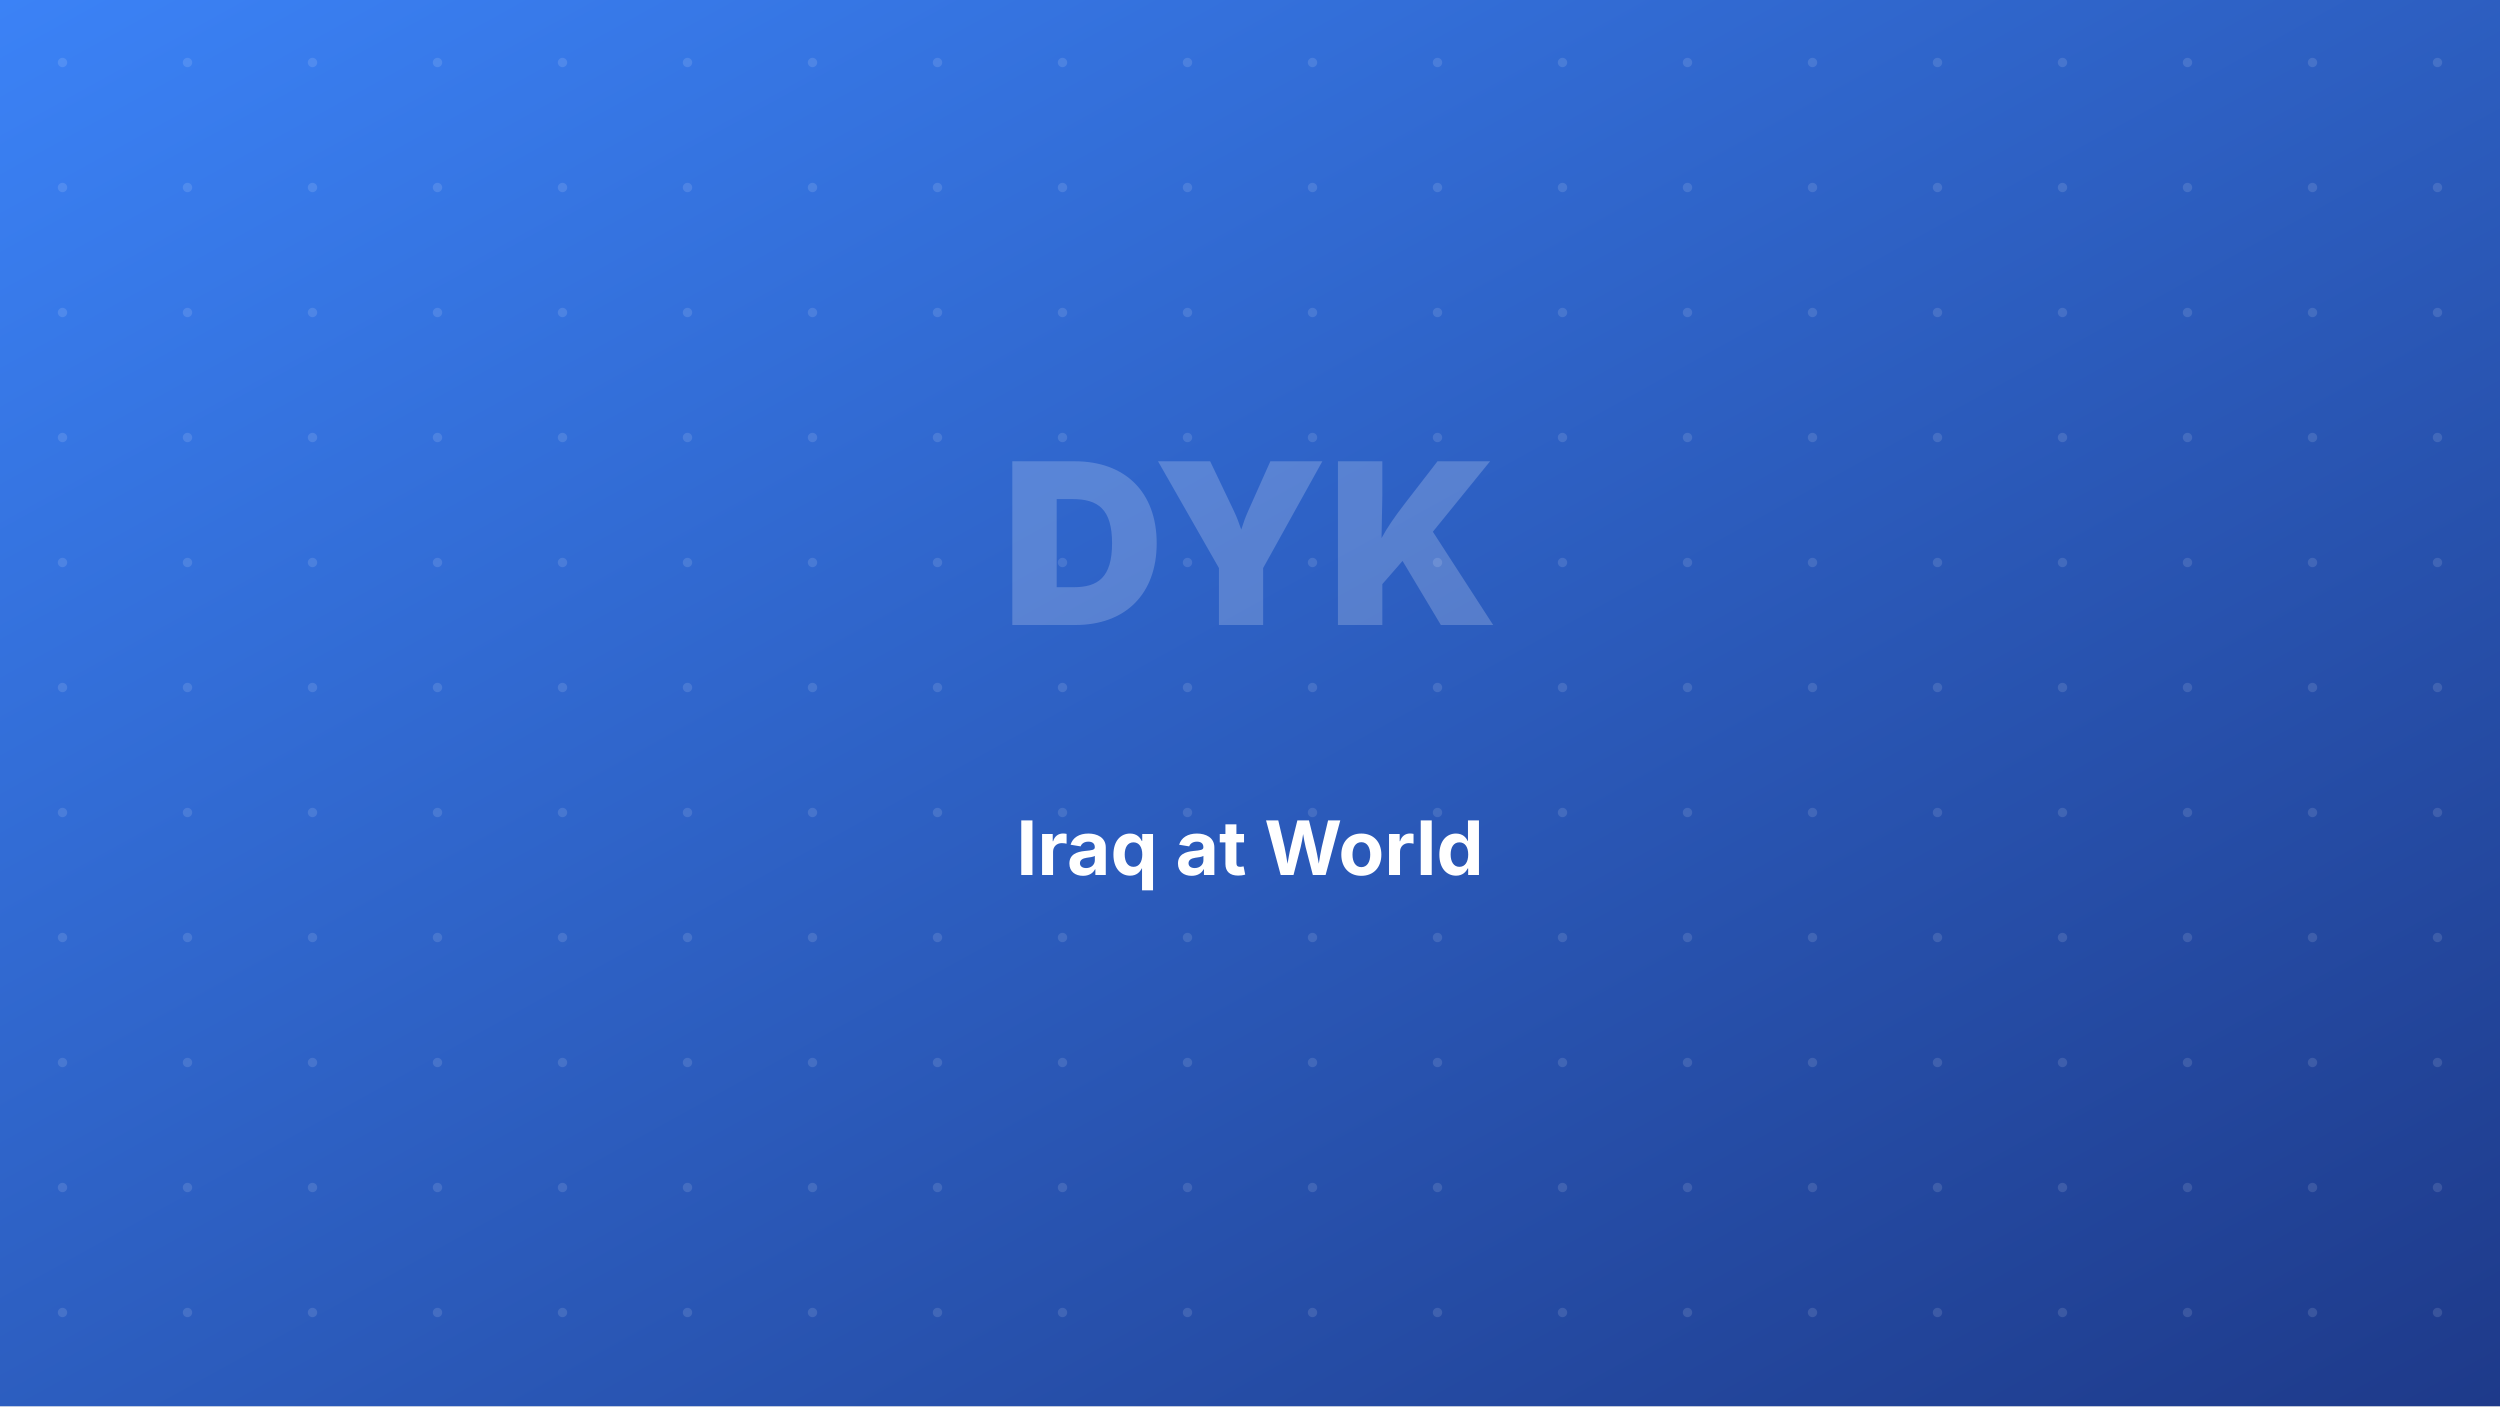
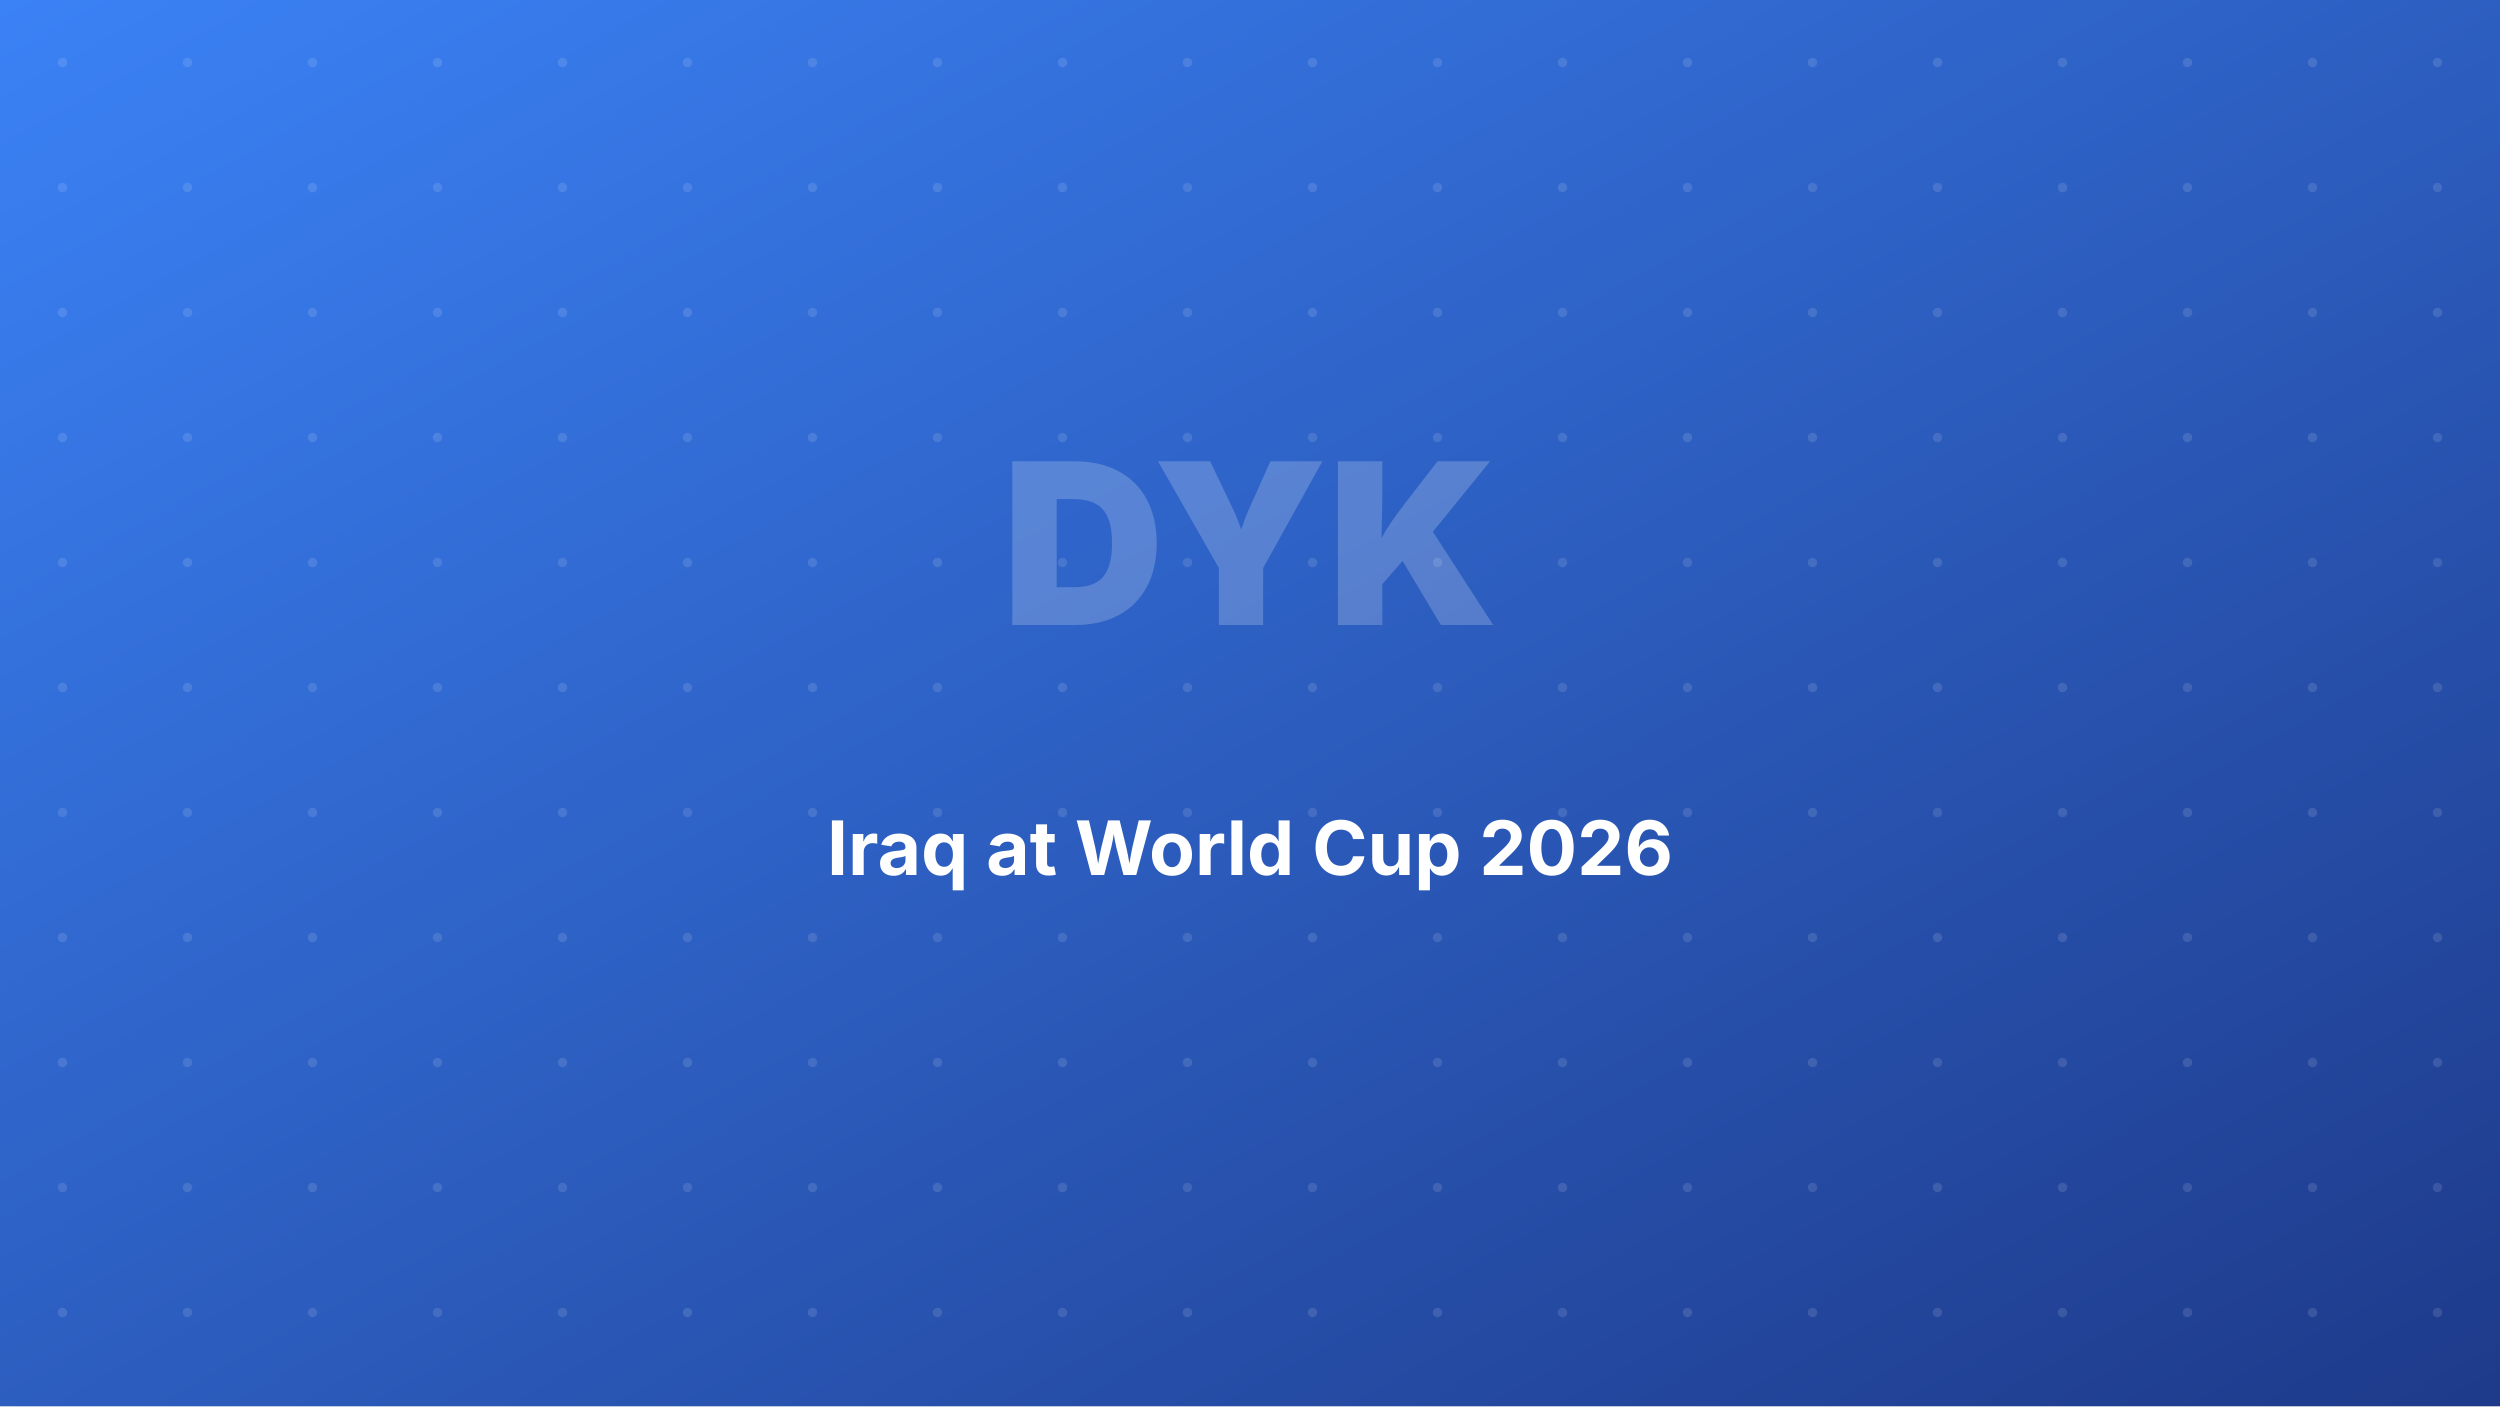
<svg xmlns="http://www.w3.org/2000/svg" width="800" height="450" viewBox="0 0 800 450" role="img" aria-labelledby="title">
  <defs>
    <linearGradient id="bg" x1="0" y1="0" x2="1" y2="1">
      <stop offset="0%" stop-color="#3B82F6" />
      <stop offset="100%" stop-color="#1E3A8A" />
    </linearGradient>
    <pattern id="dots" width="40" height="40" patternUnits="userSpaceOnUse">
      <circle cx="20" cy="20" r="1.5" fill="#fff" opacity=".12" />
    </pattern>
  </defs>
  <rect width="800" height="450" fill="url(#bg)" />
  <rect width="800" height="450" fill="url(#dots)" />
  <text x="400" y="200" text-anchor="middle" fill="#fff" opacity=".20" font-family="Inter, Cairo, Tajawal, Arial, sans-serif" font-size="72" font-weight="900">DYK</text>
-   <text x="400" y="280" text-anchor="middle" fill="#fff" font-family="Inter, Cairo, Tajawal, Arial, sans-serif" font-size="24" font-weight="700">Iraq at World</text>
+   <text x="400" y="280" text-anchor="middle" fill="#fff" font-family="Inter, Cairo, Tajawal, Arial, sans-serif" font-size="24" font-weight="700">Iraq at World Cup 2026</text>
</svg>
